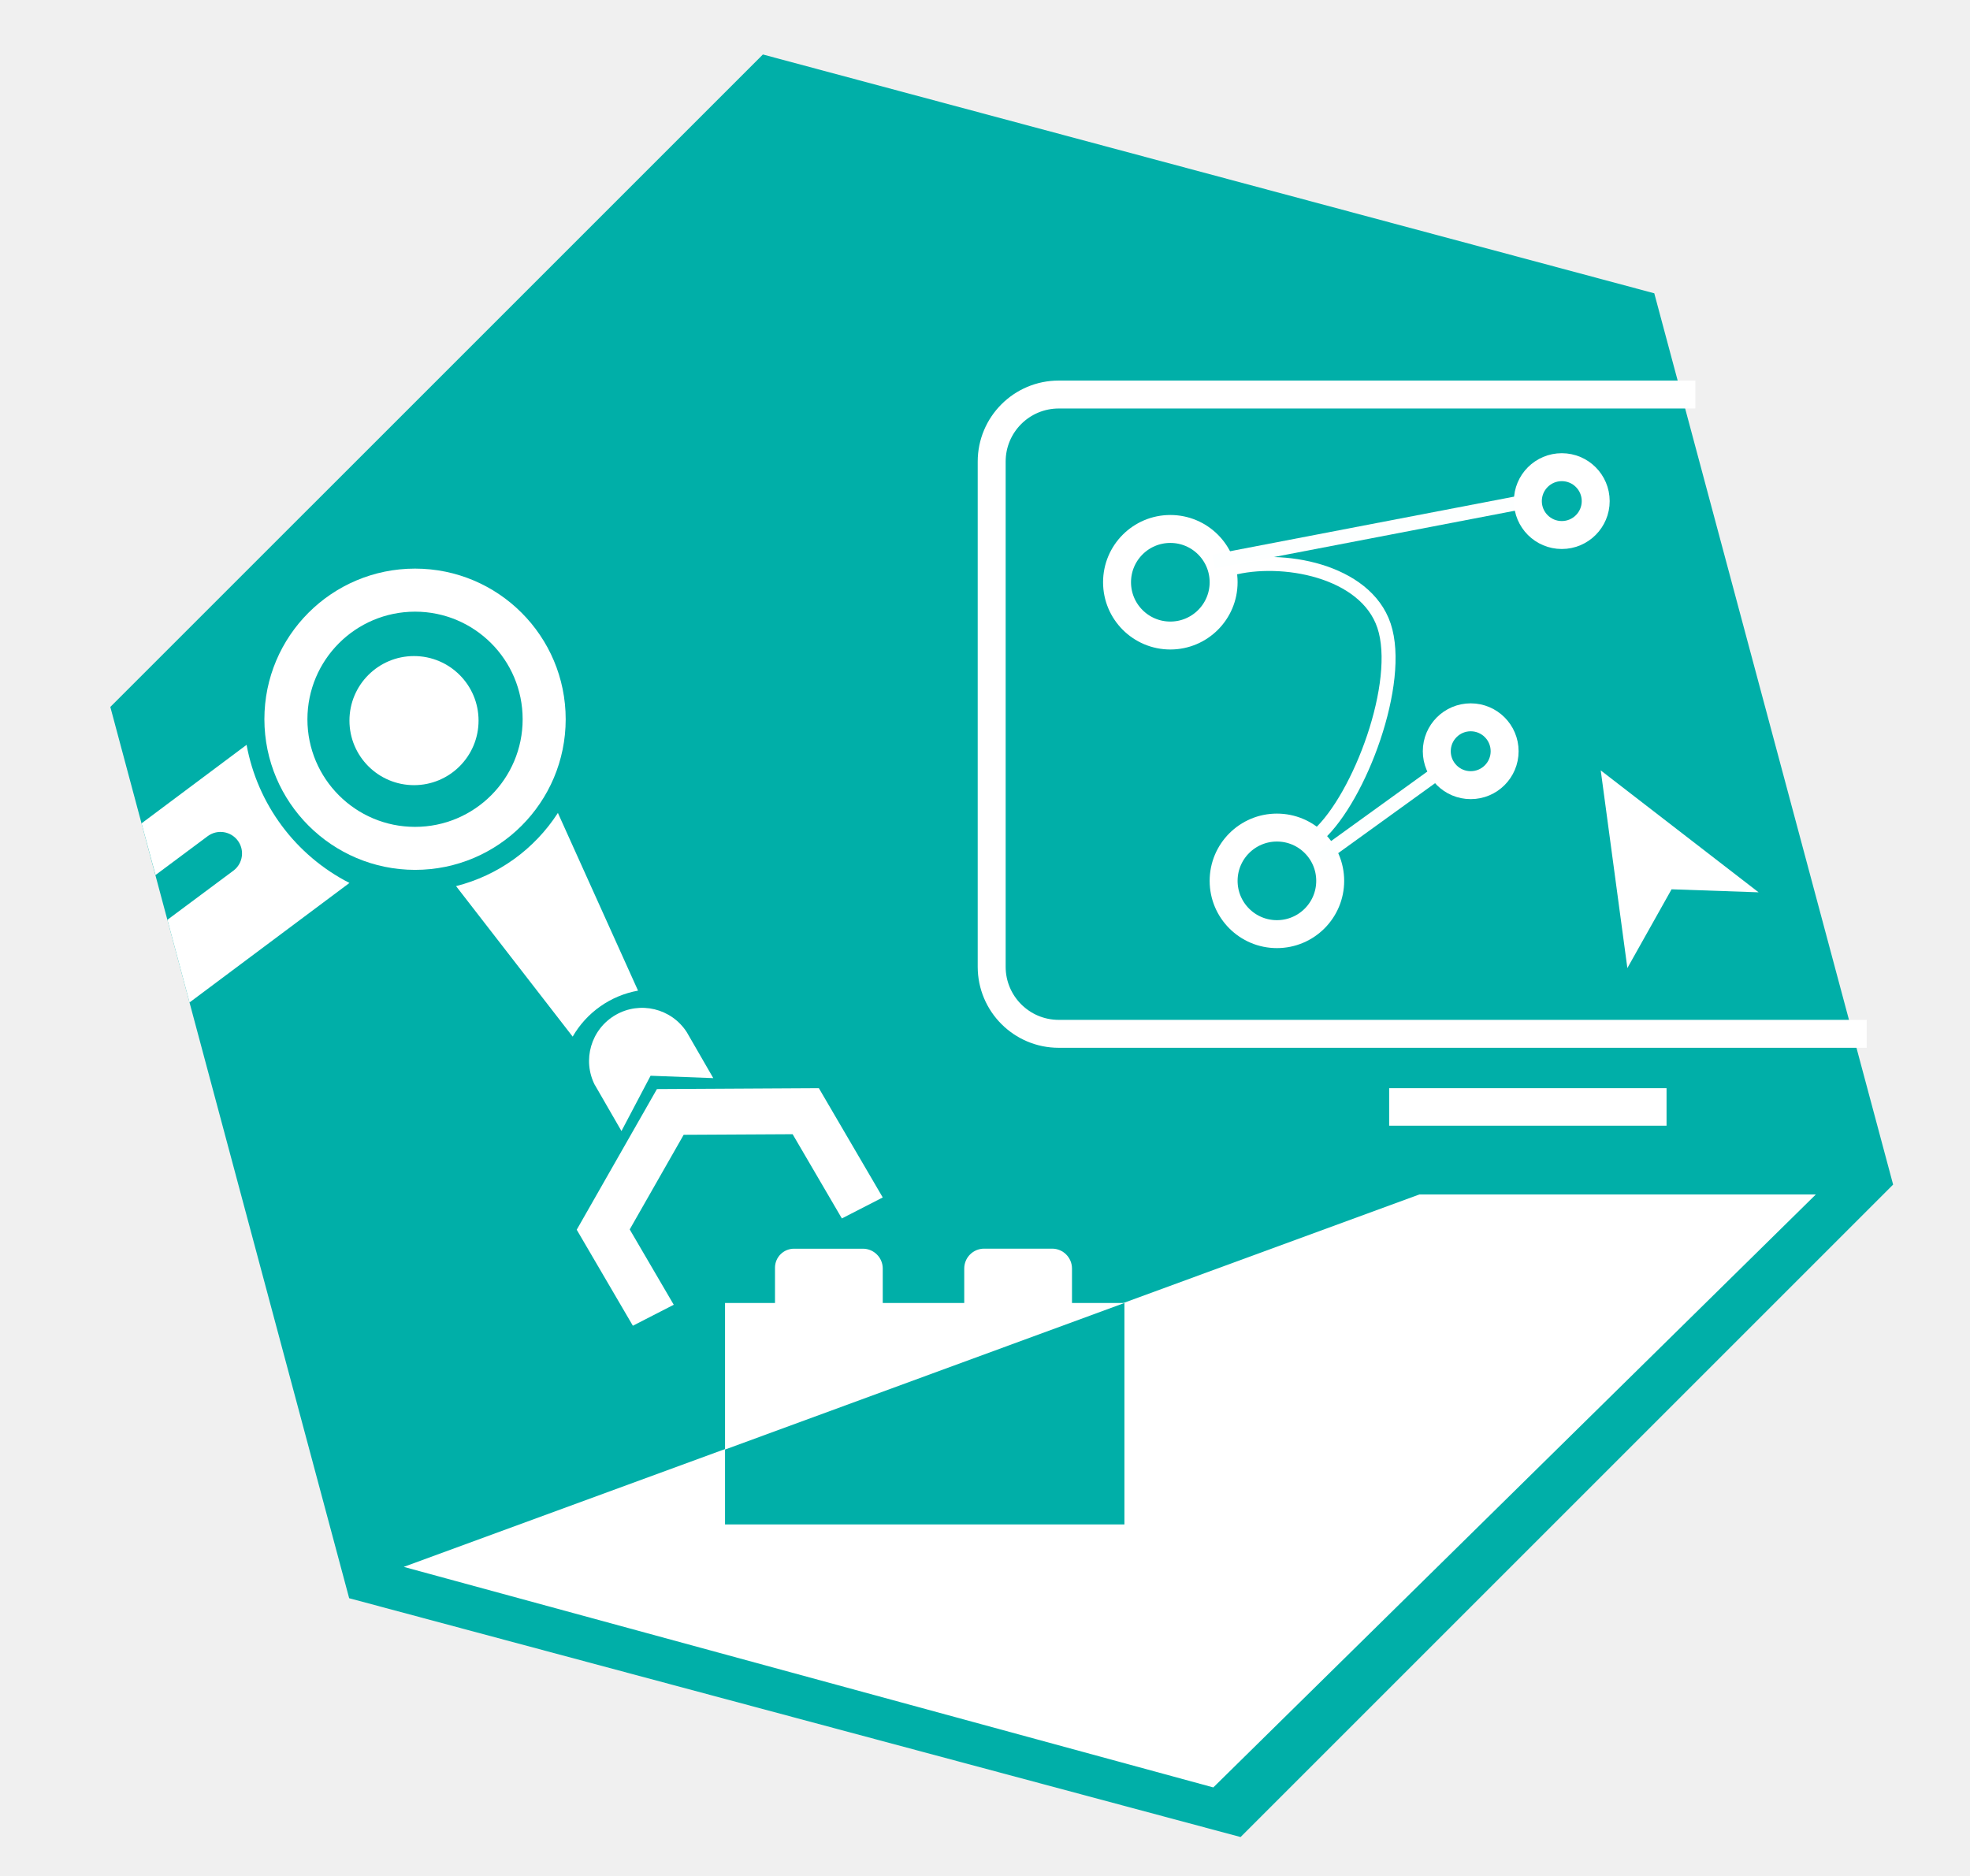
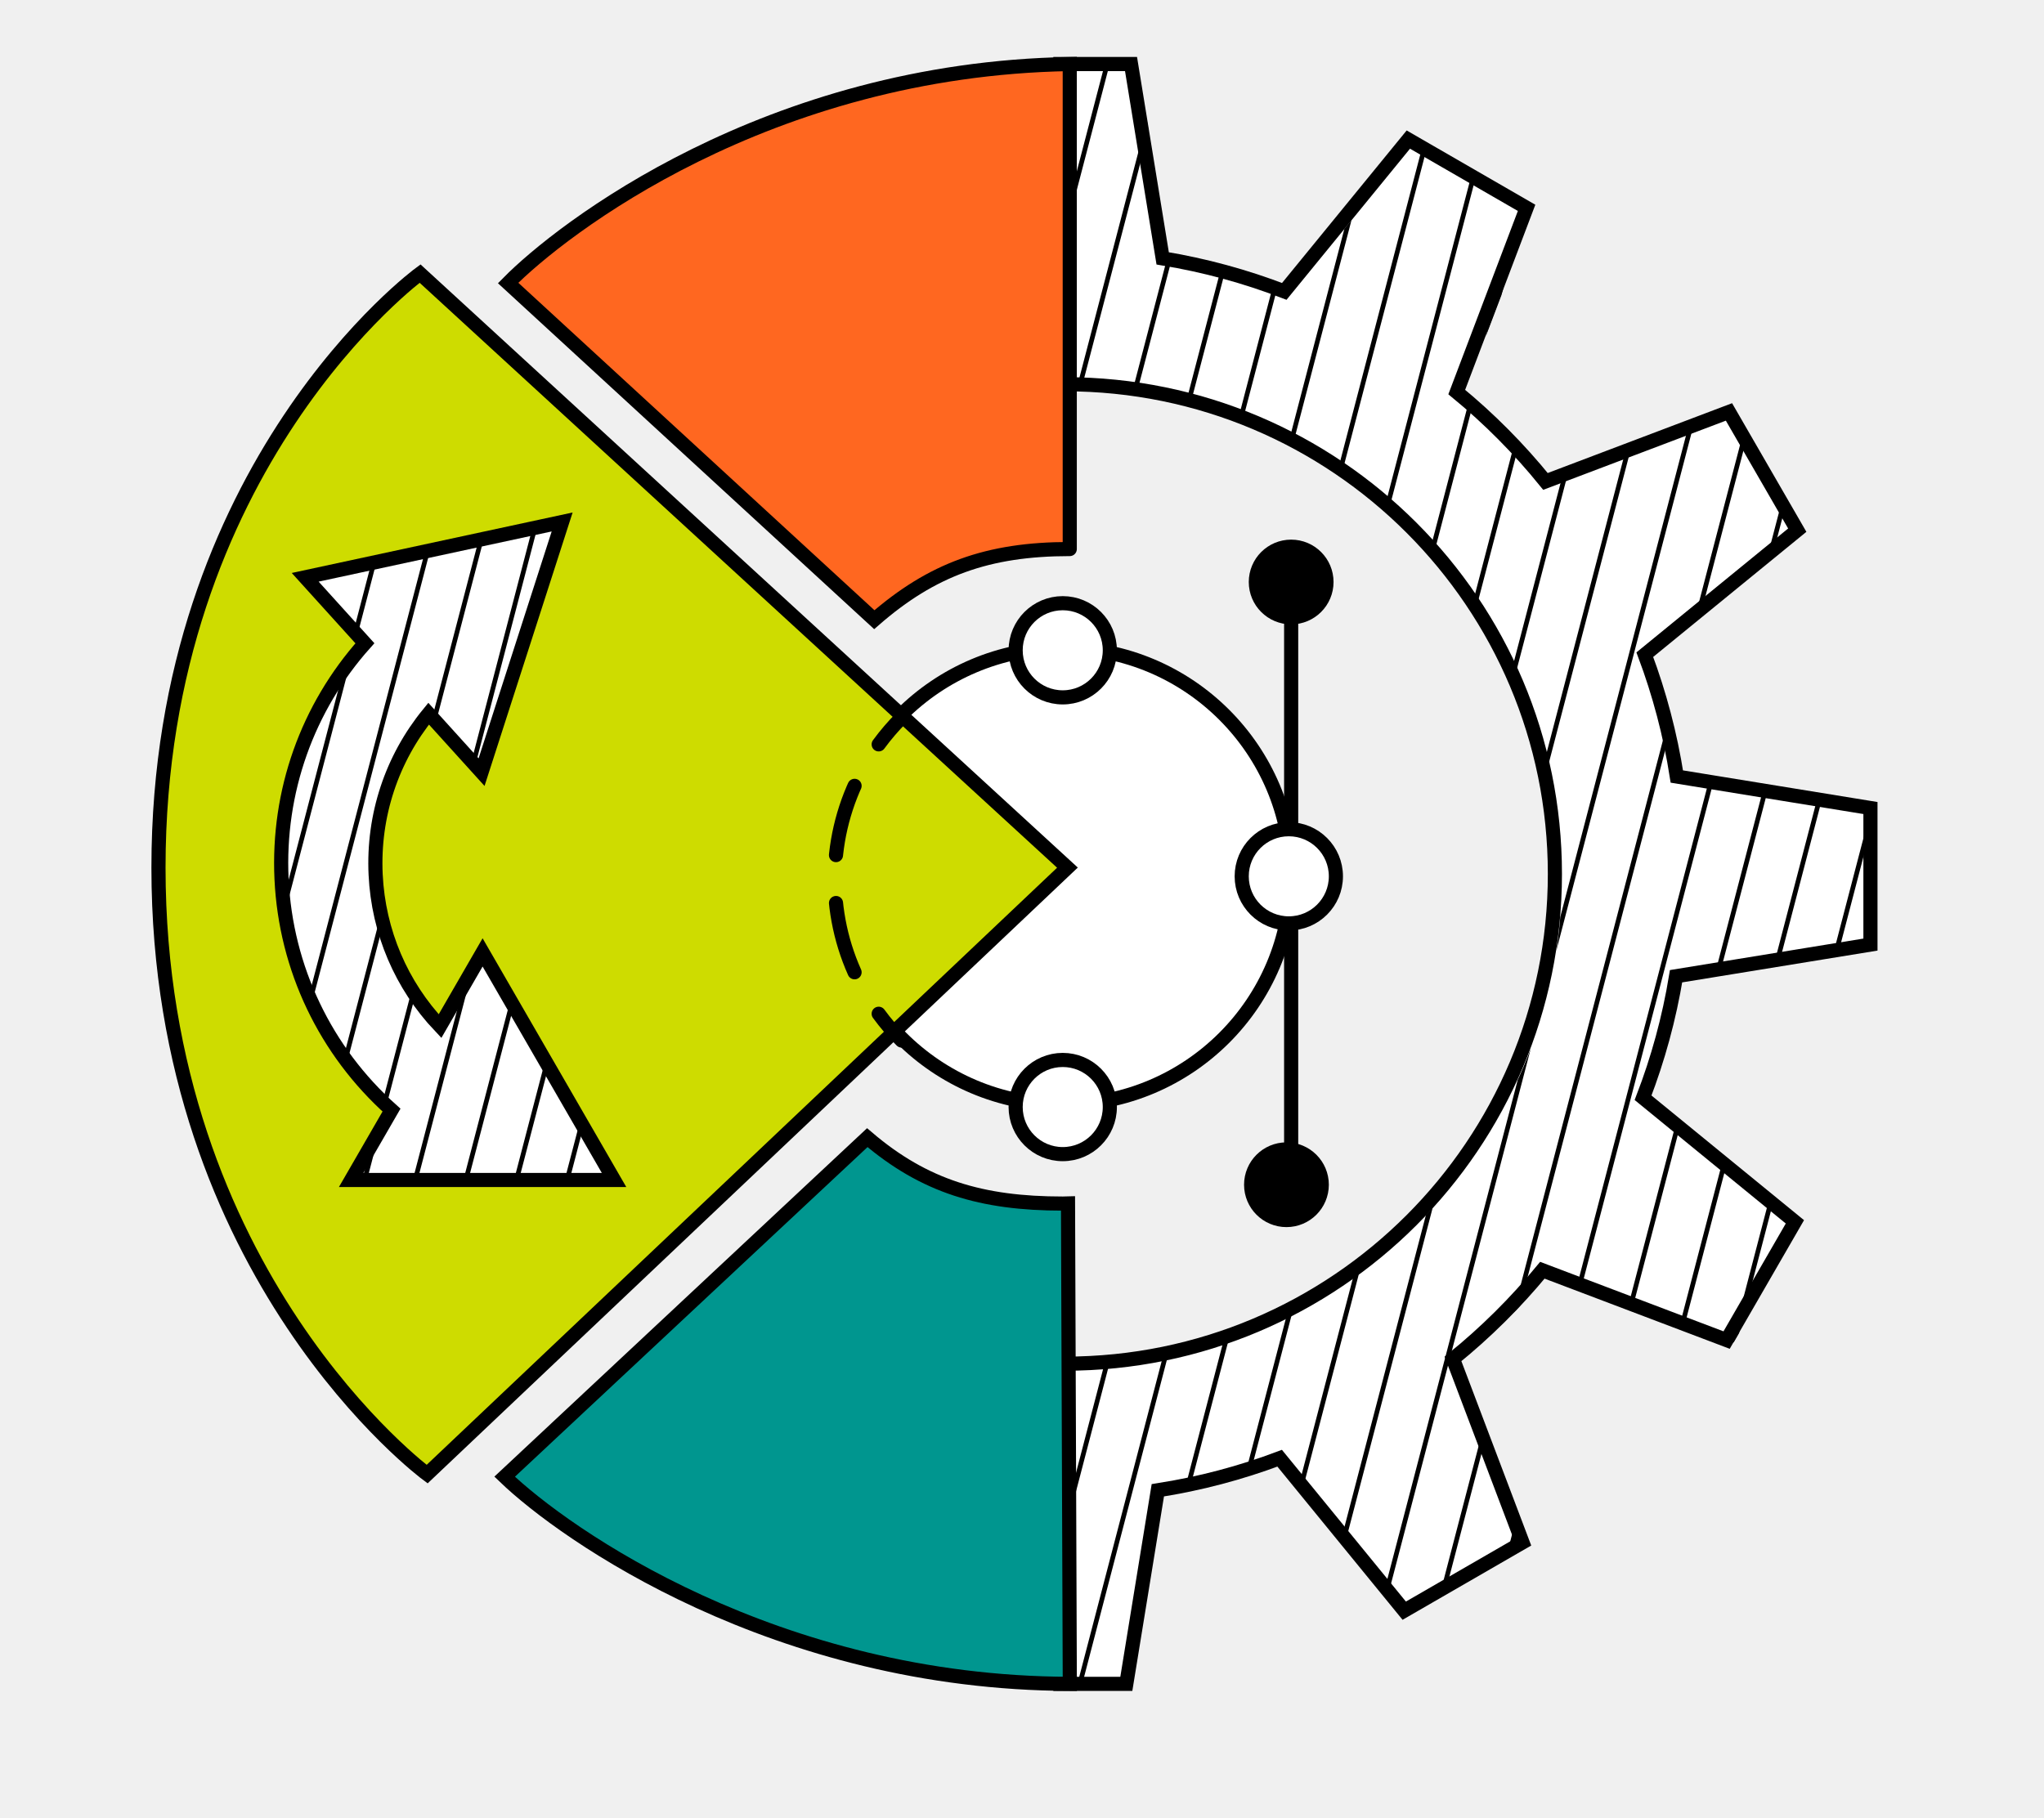
- <svg xmlns="http://www.w3.org/2000/svg" id="Layer_1" data-name="Layer 1" viewBox="0 0 704.96 671.25">
-   <defs>
-     <style>.cls-1,.cls-4,.cls-6,.cls-7,.cls-8,.cls-9{fill:none;}.cls-2{fill:#00afa8;}.cls-3{fill:#fff;}.cls-4,.cls-6,.cls-9{stroke:#fff;}.cls-4,.cls-6,.cls-7,.cls-8,.cls-9{stroke-miterlimit:10;}.cls-4,.cls-8{stroke-width:5px;}.cls-5{clip-path:url(#clip-path);}.cls-6,.cls-9{stroke-width:10px;}.cls-7{stroke:#00afa8;}.cls-8{stroke:#fdffff;}.cls-9{stroke-linecap:square;}</style>
-     <clipPath id="clip-path">
-       <rect class="cls-1" x="93.65" y="203.51" width="109" height="108.75" />
+ <svg xmlns="http://www.w3.org/2000/svg" xmlns:xlink="http://www.w3.org/1999/xlink" version="1.1" id="Layer_1" x="0px" y="0px" viewBox="0 0 434 386" style="enable-background:new 0 0 434 386;" xml:space="preserve">
+   <style type="text/css">
+ 	.st0{fill:#FFFFFF;stroke:#000000;stroke-width:3;stroke-miterlimit:10;}
+ 	.st1{fill:none;stroke:#000000;stroke-width:3;stroke-miterlimit:10;}
+ 	.st2{fill:none;stroke:#662D91;stroke-width:3;stroke-miterlimit:10;}
+ 	.st3{stroke:#000000;stroke-width:3;stroke-miterlimit:10;}
+ 	.st4{clip-path:url(#SVGID_2_);fill:none;stroke:#000000;stroke-miterlimit:10;}
+ 	.st5{fill:#CEDC00;stroke:#000000;stroke-width:3;stroke-miterlimit:10;}
+ 	.st6{fill:none;stroke:#000000;stroke-width:3;stroke-linecap:round;stroke-miterlimit:10;}
+ 	.st7{fill:none;stroke:#000000;stroke-width:3;stroke-linecap:round;stroke-miterlimit:10;stroke-dasharray:15.291,10.194;}
+ 	.st8{fill:#00968F;stroke:#000000;stroke-width:3;stroke-miterlimit:10;}
+ 	.st9{fill:#FF6720;stroke:#000000;stroke-width:3;stroke-miterlimit:10;}
+ 	.st10{clip-path:url(#SVGID_4_);}
+ 	.st11{fill:#FFFFFF;stroke:#000000;stroke-miterlimit:10;}
+ </style>
+   <path class="st0" d="M397.15,200.6v-29l-41.11-6.69c-1.4-8.96-3.7-17.61-6.8-25.88l32.37-26.44l-14.5-25.11l-38.96,14.76  c-5.62-6.94-11.94-13.31-18.84-18.98l14.83-39.12l-25.11-14.5l-26.34,32.24c-8.24-3.17-16.88-5.54-25.82-7.01l-6.72-41.27h-15v68.01  c0.33,0,0.67-0.01,1-0.01c57.44,0,104,46.56,104,104s-46.56,104-104,104c-0.33,0-0.67-0.01-1-0.01v68.01h14l6.69-41.11  c8.95-1.4,17.61-3.7,25.87-6.81l26.45,32.38l25.11-14.5l-14.76-38.97c6.94-5.62,13.3-11.93,18.98-18.83l39.12,14.83l14.5-25.11  l-32.24-26.35c3.17-8.24,5.54-16.87,7.01-25.81L397.15,200.6z" />
+   <circle class="st0" cx="225.65" cy="186.1" r="48.5" />
+   <circle class="st0" cx="225.65" cy="235.1" r="10" />
+   <line class="st1" x1="274.15" y1="121.1" x2="274.15" y2="250.6" />
+   <circle class="st3" cx="274.15" cy="123.6" r="7.5" />
+   <g>
+     <defs>
+       <path id="SVGID_1_" d="M398.65,201.1v-29l-41.11-6.69c-1.4-8.96-3.7-17.61-6.8-25.88l32.37-26.44l-14.5-25.11l-38.96,14.76    c-5.62-6.94-11.94-13.31-18.84-18.98l14.83-39.12l-25.11-14.5l-26.34,32.24c-8.24-3.17-16.88-5.54-25.82-7.01l-6.72-41.27h-29    l-6.69,41.11C142.61,65.14,94.15,119.96,94.15,186.1c0,65.78,47.93,120.37,110.78,130.73l6.72,41.27h29l6.69-41.11    c8.95-1.4,17.61-3.7,25.87-6.81l26.45,32.38l25.11-14.5l-14.76-38.97c6.94-5.62,13.3-11.93,18.98-18.83l39.12,14.83l14.5-25.11    l-32.24-26.35c3.17-8.24,5.54-16.87,7.01-25.81L398.65,201.1z M227.65,290.1c-57.44,0-104-46.56-104-104s46.56-104,104-104    s104,46.56,104,104S285.08,290.1,227.65,290.1z" />
+     </defs>
+     <clipPath id="SVGID_2_">
+       <use xlink:href="#SVGID_1_" style="overflow:visible;" />
    </clipPath>
-   </defs>
-   <polygon class="cls-2" points="273 19.5 39.48 253.01 124.95 571.99 443.94 657.46 677.45 423.95 591.98 104.97 273 19.5" />
-   <rect class="cls-3" x="497.11" y="389.45" width="99.26" height="13.44" />
-   <path class="cls-3" d="M148.15,281a23.1,23.1,0,1,0-23.1-23.1,23.11,23.11,0,0,0,23.1,23.1" />
-   <path class="cls-3" d="M163.18,317.11,204.93,371a33.92,33.92,0,0,1,23.39-16.46l-28.68-63.6a61.24,61.24,0,0,1-36.46,26.2" />
-   <path class="cls-4" d="M440.49,203.51c18.15-4.87,48.15.59,54.78,20.43,6.76,20.24-8.7,61.42-23.54,74.9" />
-   <path class="cls-3" d="M212.91,388.36l9.48,16.43L232.81,385l22.44.85-9.48-16.43a19,19,0,0,0-32.86,19" />
-   <g class="cls-5">
-     <path class="cls-3" d="M148.51,218.91a38.51,38.51,0,1,1-38.5,38.5A38.54,38.54,0,0,1,148.51,218.91Zm0,92.41a53.91,53.91,0,1,0-53.9-53.91,54,54,0,0,0,53.9,53.91" />
+     <line class="st4" x1="242.15" y1="-13.4" x2="142.15" y2="369.6" />
+     <line class="st4" x1="254.15" y1="-13.4" x2="154.15" y2="369.6" />
+     <line class="st4" x1="266.15" y1="-13.4" x2="166.15" y2="369.6" />
+     <line class="st4" x1="278.15" y1="-13.4" x2="178.15" y2="369.6" />
+     <line class="st4" x1="290.15" y1="-13.4" x2="190.15" y2="369.6" />
+     <line class="st4" x1="302.15" y1="-13.4" x2="202.15" y2="369.6" />
+     <line class="st4" x1="314.15" y1="-13.4" x2="214.15" y2="369.6" />
+     <line class="st4" x1="326.15" y1="-13.4" x2="226.15" y2="369.6" />
+     <line class="st4" x1="338.15" y1="-13.4" x2="238.15" y2="369.6" />
+     <line class="st4" x1="350.15" y1="-13.4" x2="250.15" y2="369.6" />
+     <line class="st4" x1="362.15" y1="-13.4" x2="262.15" y2="369.6" />
+     <line class="st4" x1="374.15" y1="-13.4" x2="274.15" y2="369.6" />
+     <line class="st4" x1="386.15" y1="-13.4" x2="286.15" y2="369.6" />
+     <line class="st4" x1="398.15" y1="-13.4" x2="298.15" y2="369.6" />
+     <line class="st4" x1="410.15" y1="-13.4" x2="310.15" y2="369.6" />
+     <line class="st4" x1="422.15" y1="-13.4" x2="322.15" y2="369.6" />
+     <line class="st4" x1="434.15" y1="-13.4" x2="334.15" y2="369.6" />
+     <line class="st4" x1="446.15" y1="-13.4" x2="346.15" y2="369.6" />
  </g>
-   <polyline class="cls-3" points="144.48 560.77 434.18 639.7 649.79 427.49 507.91 427.49" />
-   <rect class="cls-2" x="259.45" y="466.33" width="142.92" height="79.25" />
-   <path class="cls-2" d="M284.14,446.9h24.64a7.11,7.11,0,0,1,7.11,7.11v18.38a6.81,6.81,0,0,1-6.81,6.81H284.14a6.81,6.81,0,0,1-6.81-6.81V453.71A6.81,6.81,0,0,1,284.14,446.9Z" />
-   <rect class="cls-2" x="345.05" y="446.9" width="38.56" height="32.29" rx="7.12" />
-   <polygon class="cls-3" points="259.45 518.78 259.45 466.33 402.37 466.33 259.45 518.78" />
-   <path class="cls-3" d="M284.14,446.9h24.64a7.11,7.11,0,0,1,7.11,7.11v18.38a6.81,6.81,0,0,1-6.81,6.81H284.14a6.81,6.81,0,0,1-6.81-6.81V453.71A6.81,6.81,0,0,1,284.14,446.9Z" />
-   <path class="cls-3" d="M383.61,467.34l-31.45,11.85a7.11,7.11,0,0,1-7.11-7.11V454a7.11,7.11,0,0,1,7.11-7.12h24.33a7.12,7.12,0,0,1,7.12,7.12Z" />
-   <polygon class="cls-3" points="241.1 466.96 225.34 440 244.65 406.13 283.64 405.92 301.26 436.07 315.89 428.56 293.03 389.45 235.08 389.77 206.38 440.11 226.47 474.47 241.1 466.96" />
-   <circle class="cls-6" cx="418.8" cy="208.38" r="19.07" />
-   <line class="cls-7" x1="569.15" y1="261.18" x2="541.22" y2="237.27" />
-   <line class="cls-8" x1="434.31" y1="200.95" x2="546.74" y2="179.34" />
-   <circle class="cls-6" cx="456.94" cy="315.25" r="19.07" />
-   <polygon class="cls-3" points="572.82 275.72 582.35 346.46 598.17 318.27 629.31 319.35 572.82 275.72" />
-   <line class="cls-8" x1="472.61" y1="306.77" x2="517.93" y2="274.04" />
-   <circle class="cls-6" cx="526.29" cy="268.86" r="12.14" />
-   <circle class="cls-6" cx="558.88" cy="179.34" r="12.14" />
-   <path class="cls-3" d="M88.24,266.57l-37.59,28.1,5,18.5,18.79-14a7.7,7.7,0,0,1,9.22,12.33L59.9,329.19l7.92,29.58L125.05,316A69.64,69.64,0,0,1,88.24,266.57Z" />
-   <path class="cls-9" d="M601.68,141.2H378.87a24,24,0,0,0-24,24V346a24,24,0,0,0,24,24H663" />
+   <path class="st5" d="M89.19,58.1l137.46,126.16L90.69,313.06c0,0-57.04-42.19-57.04-128.8C33.65,98.77,89.19,58.1,89.19,58.1z" />
+   <g>
+     <g>
+       <path class="st6" d="M191.45,220.98c-1.8-1.8-3.43-3.7-4.88-5.69" />
+       <path class="st7" d="M181.45,206.48c-6.3-14.11-5.53-30.61,2.32-44.13" />
+       <path class="st6" d="M186.57,158.08c1.46-1.99,3.08-3.89,4.88-5.69" />
+     </g>
+   </g>
+   <path class="st8" d="M225.65,255.6c-17.21,0-29.36-3.64-41.5-14l-77,72c12.8,12.32,57.51,43.81,120,44l-0.38-102.03  C226.39,255.58,226.02,255.6,225.65,255.6z" />
+   <path class="st9" d="M227.14,116.6C227.14,116.6,227.15,116.6,227.14,116.6l0-103c-64.32,1.1-108.03,35.1-119.25,46.5l77.75,71.5  C197.85,120.96,209.67,116.6,227.14,116.6z" />
+   <circle class="st0" cx="225.65" cy="138.1" r="10" />
+   <circle class="st0" cx="273.65" cy="186.1" r="10" />
+   <circle class="st3" cx="273.15" cy="251.6" r="7.5" />
+   <g>
+     <defs>
+       <path id="SVGID_3_" d="M130.38,250.59l-27.91-48.33l-9.04,15.66c-8.21-8.68-13.09-20.01-13.67-32.17    c-0.6-12.57,3.44-24.64,11.25-34.19l11.24,12.42l17.11-53.13L64.8,122.6l12.68,14.01c-12.2,13.67-18.58,31.47-17.7,50.08    c0.9,18.98,9.33,36.52,23.35,49.06l-8.57,14.84L130.38,250.59z" />
+     </defs>
+     <use xlink:href="#SVGID_3_" style="overflow:visible;fill:#FFFFFF;" />
+     <clipPath id="SVGID_4_">
+       <use xlink:href="#SVGID_3_" style="overflow:visible;" />
+     </clipPath>
+     <g class="st10">
+       <line class="st11" x1="88.45" y1="84.77" x2="35.21" y2="288.68" />
+       <line class="st11" x1="98.14" y1="88.81" x2="44.9" y2="292.72" />
+       <line class="st11" x1="107.84" y1="92.85" x2="54.6" y2="296.76" />
+       <line class="st11" x1="117.54" y1="96.89" x2="64.3" y2="300.8" />
+       <line class="st11" x1="127.23" y1="100.93" x2="73.99" y2="304.84" />
+       <line class="st11" x1="136.93" y1="104.97" x2="83.69" y2="308.88" />
+       <line class="st11" x1="146.63" y1="109.01" x2="93.38" y2="312.92" />
+       <line class="st11" x1="156.32" y1="113.05" x2="103.08" y2="316.96" />
+     </g>
+     <use xlink:href="#SVGID_3_" style="overflow:visible;fill:none;stroke:#000000;stroke-width:3;stroke-miterlimit:10;" />
+   </g>
</svg>
